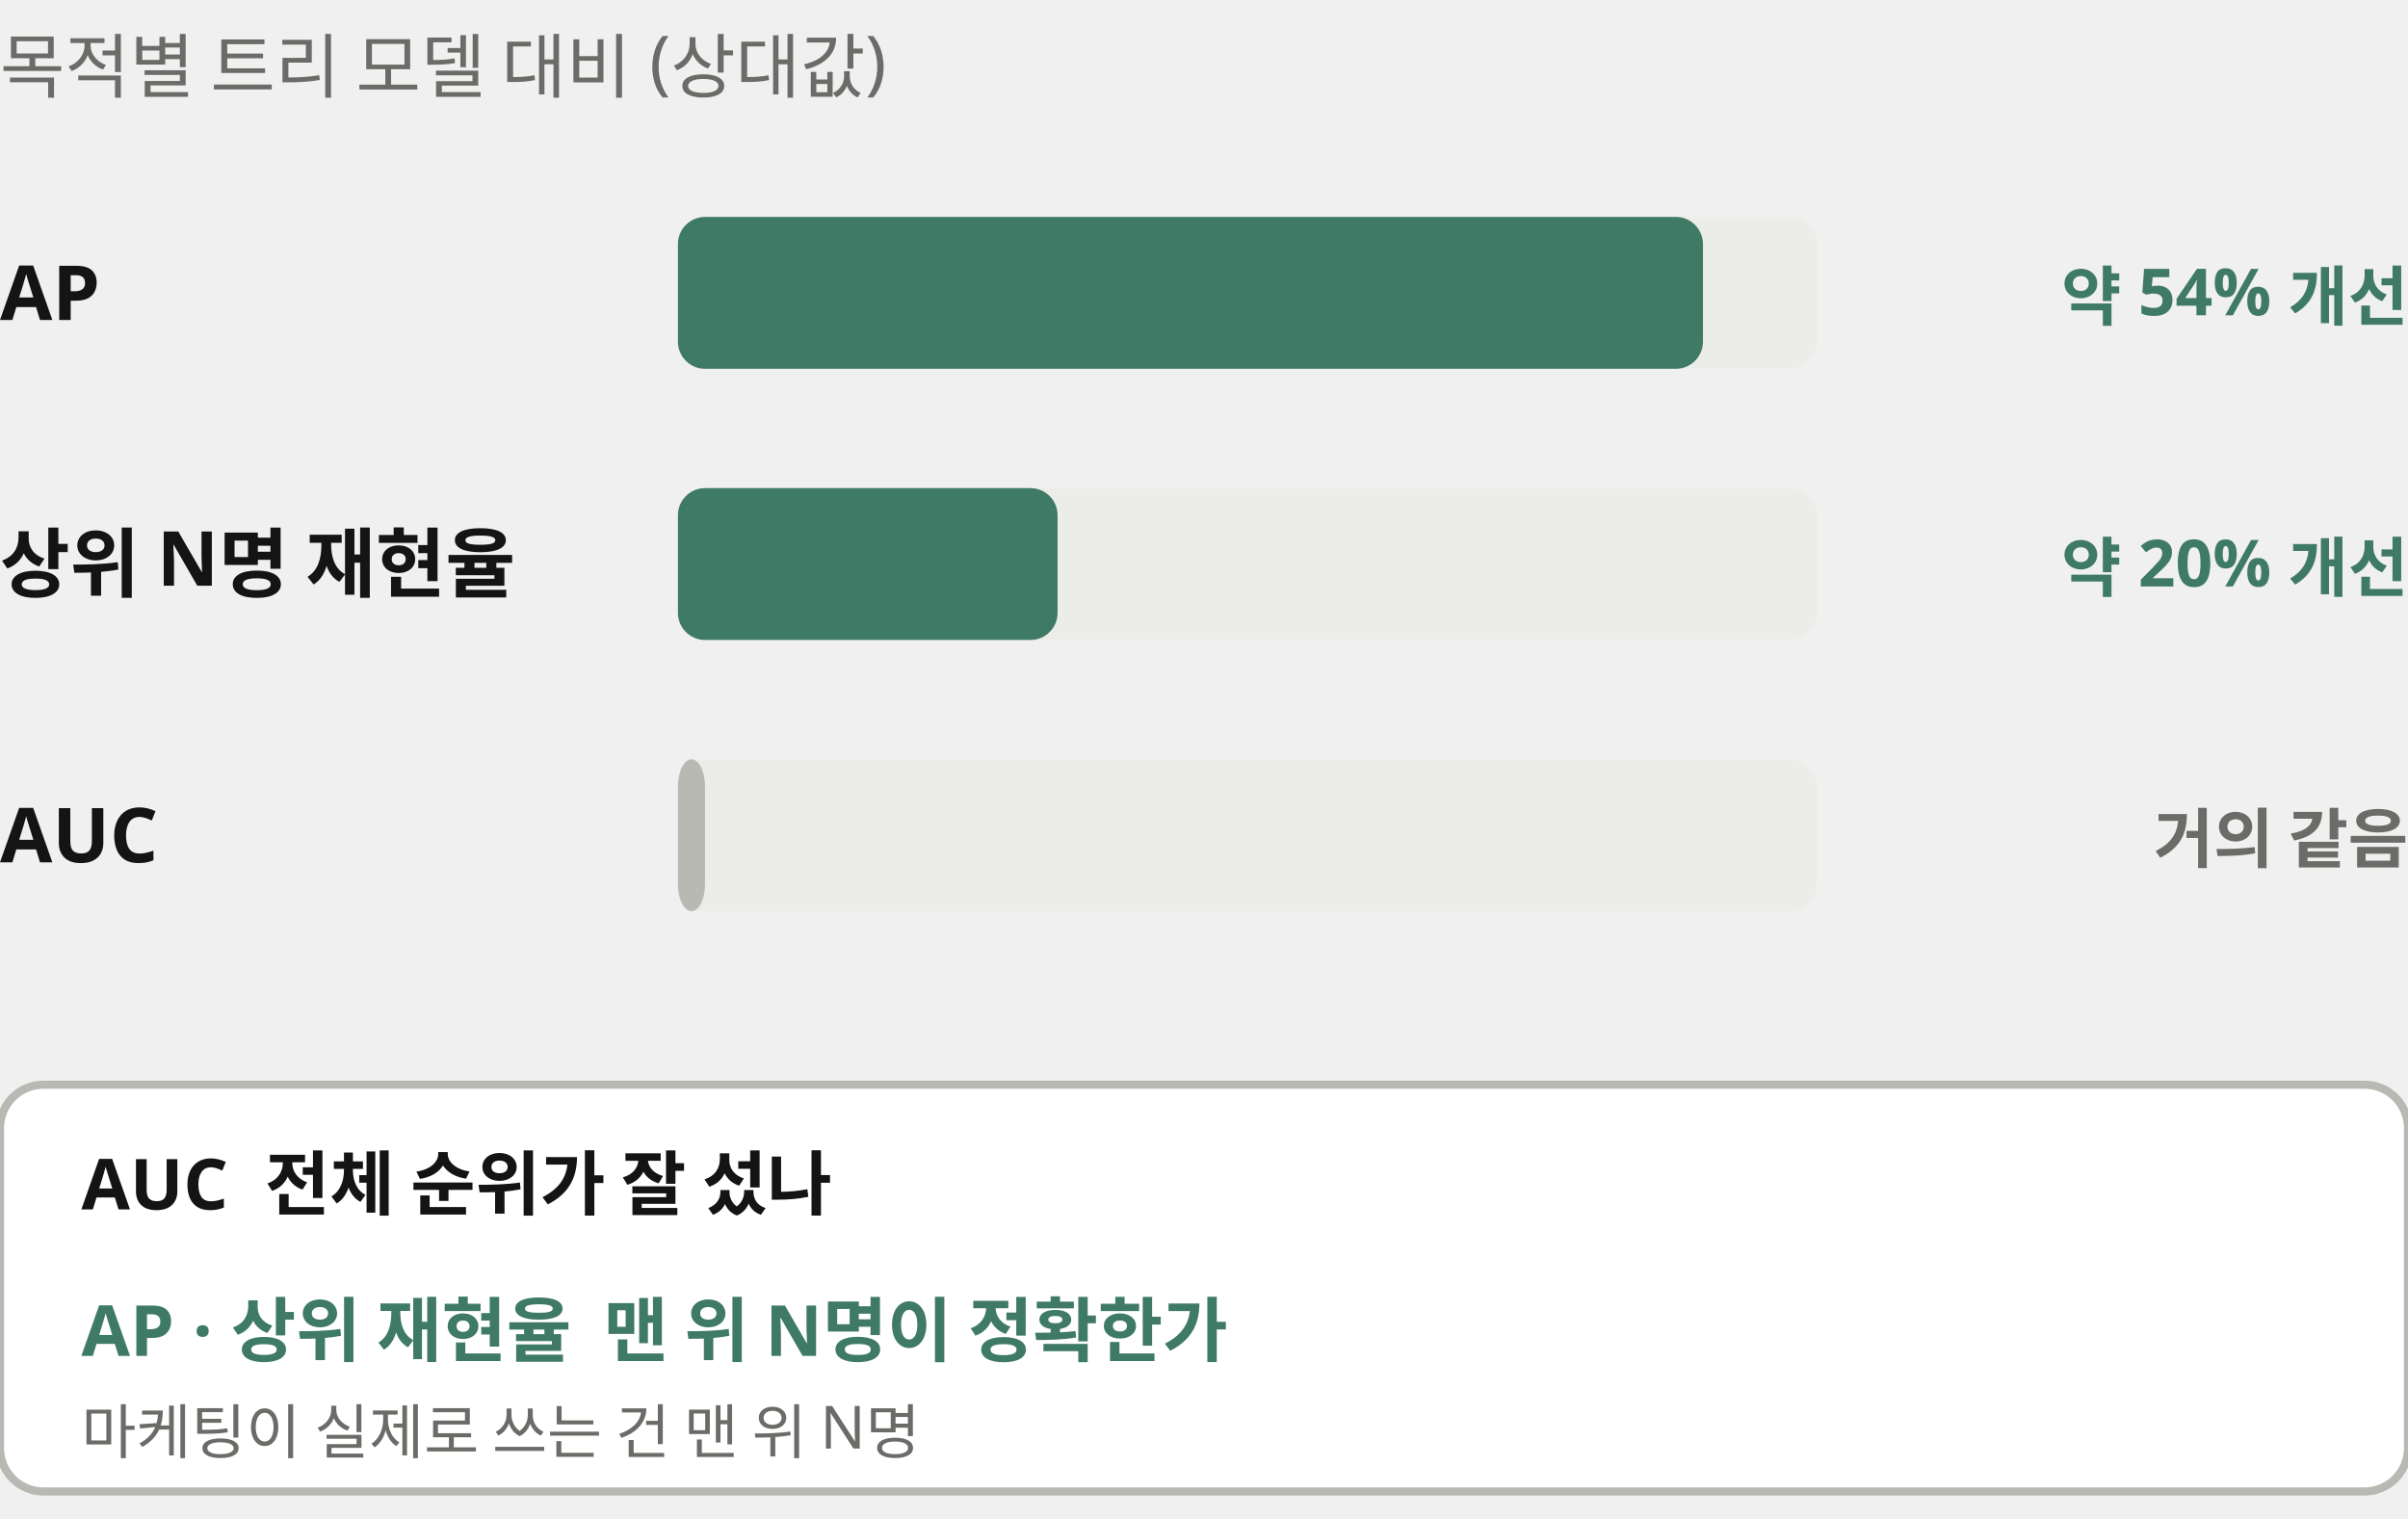
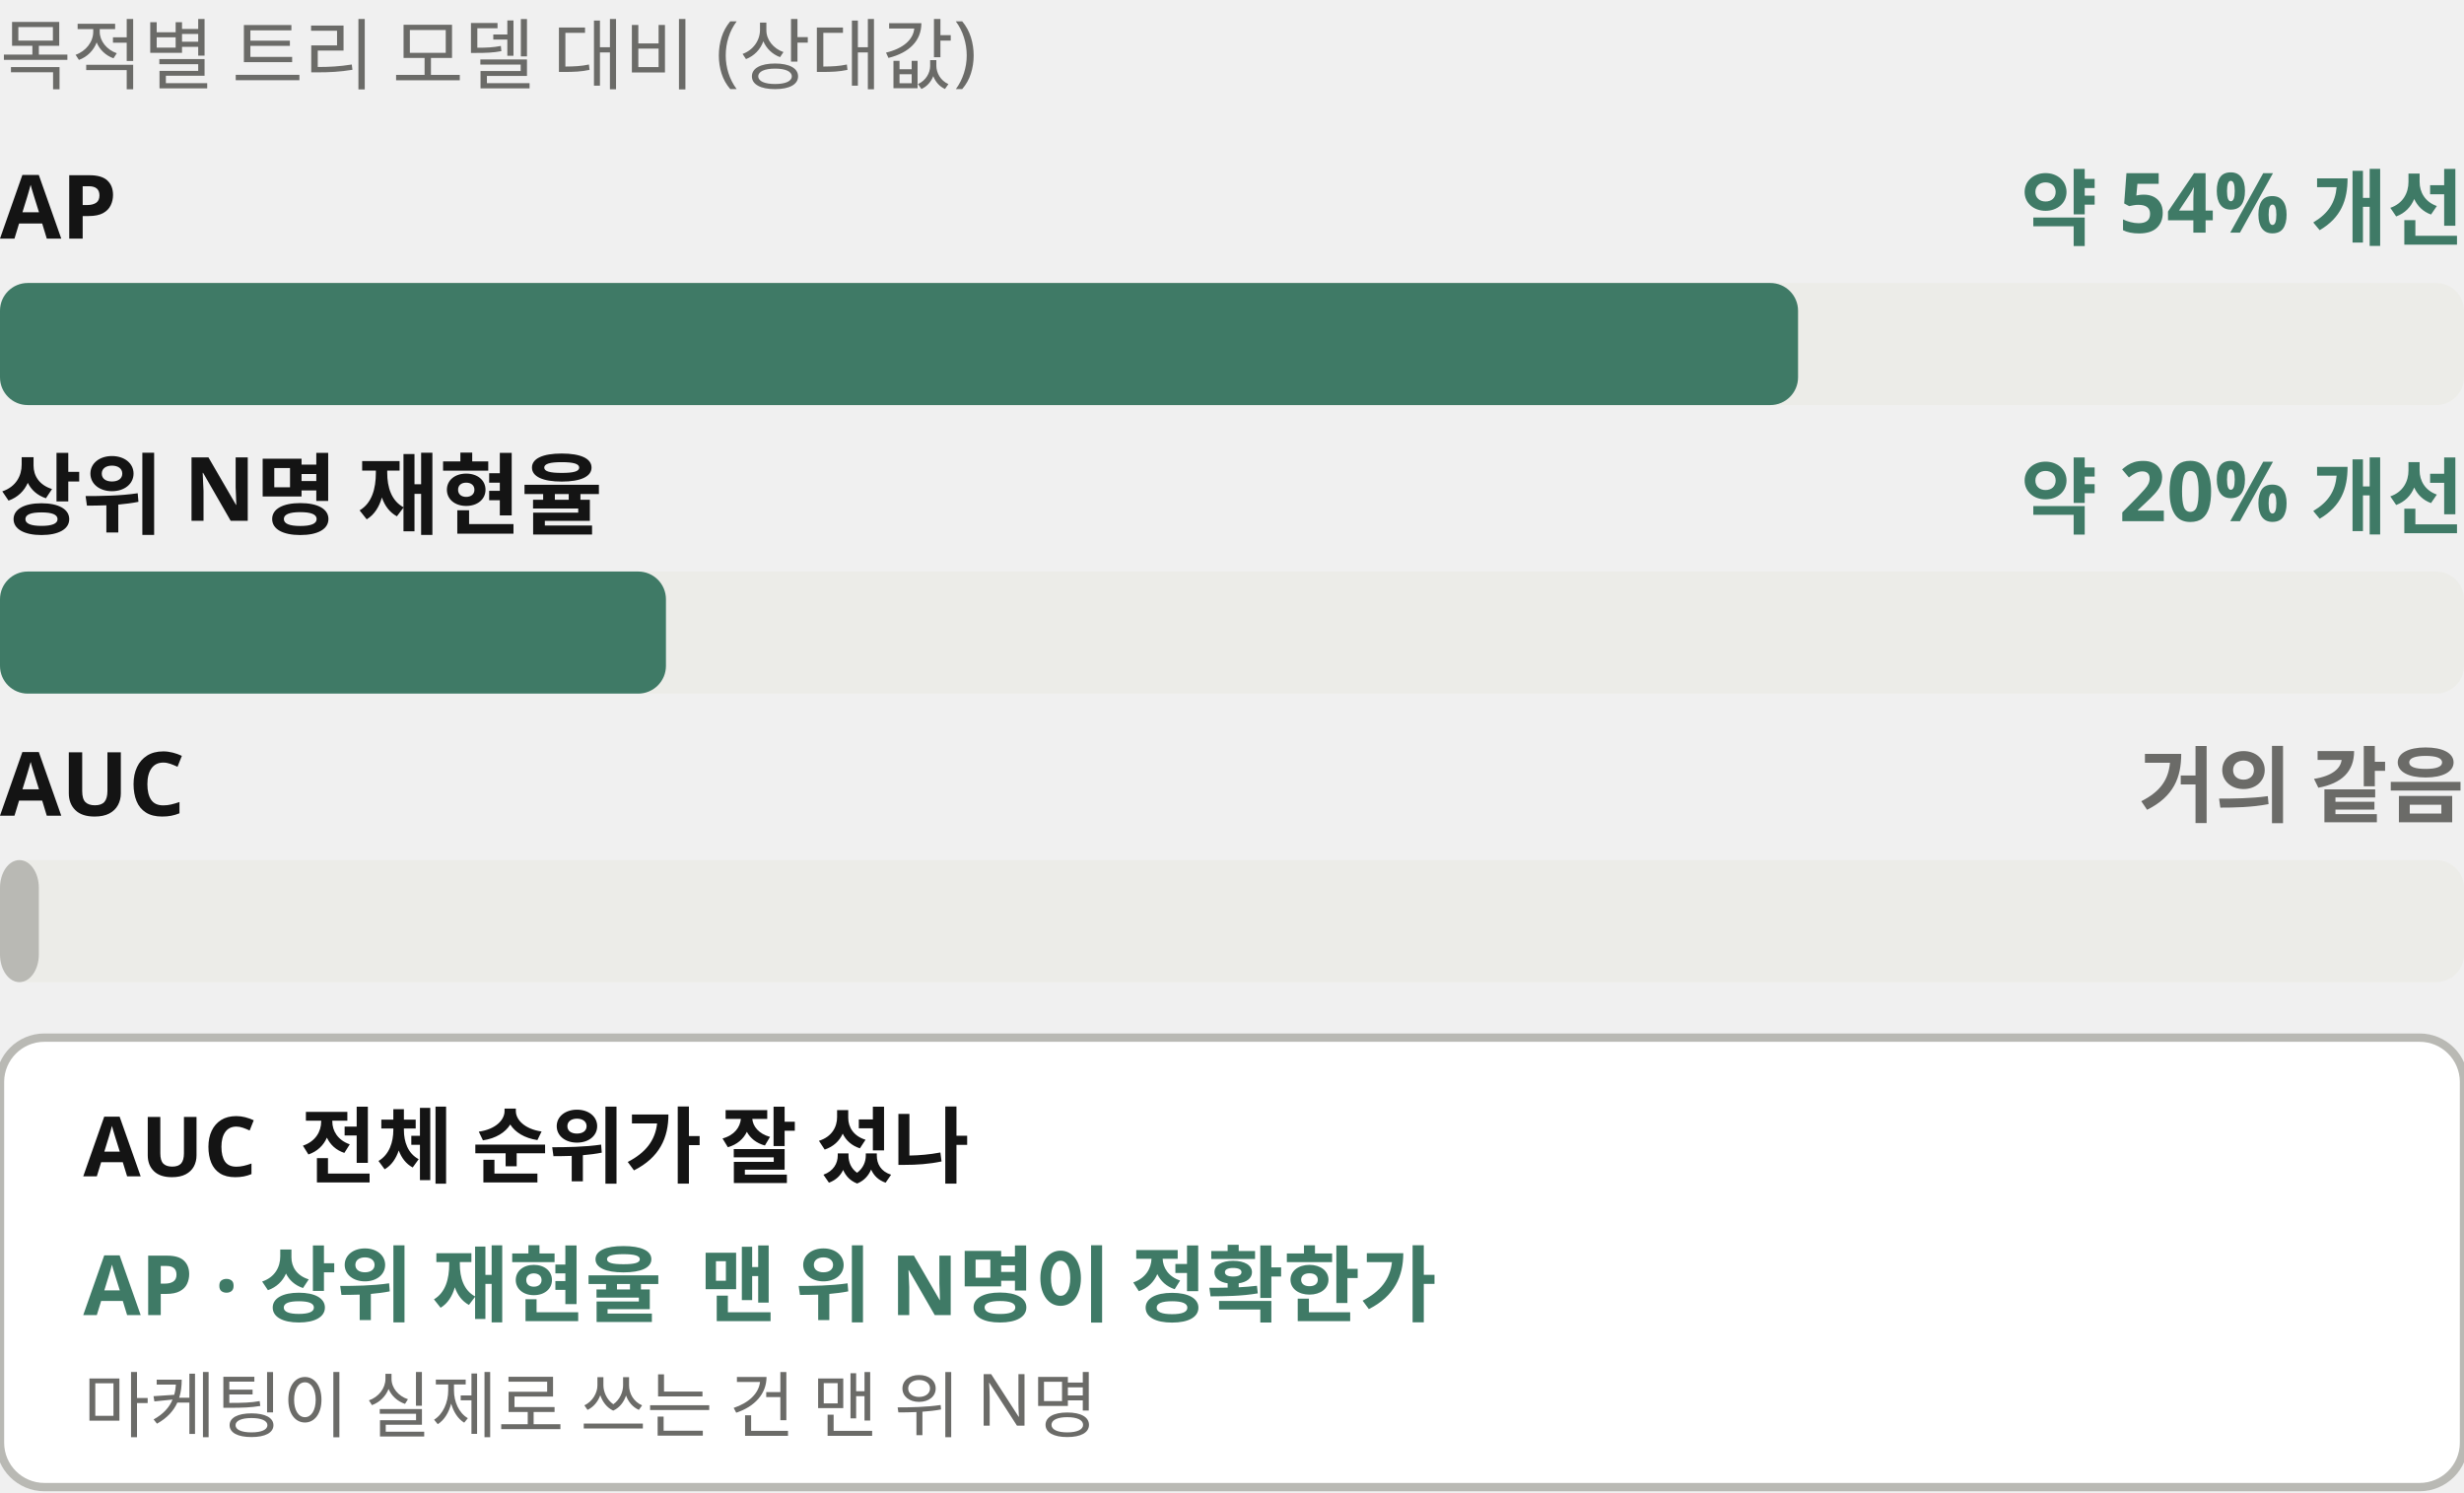
- <svg xmlns="http://www.w3.org/2000/svg" viewBox="0 0 888 560" width="888" height="560">
+ <svg xmlns="http://www.w3.org/2000/svg" viewBox="0 0 888 538" width="888" height="538">
  <defs>
    <marker id="a" viewBox="0 0 10 10" refX="9" refY="5" markerWidth="5" markerHeight="5" orient="auto">
      <path d="M0 0L10 5L0 10z" fill="#3F7A66" />
    </marker>
  </defs>
-   <text x="0" y="34" font-size="26" fill="#6B6B68" text-anchor="start" font-weight="normal" font-family="NanumGothic, Nanum Gothic, sans-serif" xml:space="preserve">목적별 트리 모델 대비 (상대값)</text>
-   <text x="0" y="118" font-size="28" fill="#141414" text-anchor="start" font-weight="bold" font-family="NanumGothic, Nanum Gothic, sans-serif" xml:space="preserve">AP</text>
-   <rect x="250" y="80" width="420" height="56" rx="10" fill="#ECECE8" stroke="#B9B9B4" stroke-width="0" />
-   <rect x="250" y="80" width="378" height="56" rx="10" fill="#3F7A66" stroke="#3F7A66" stroke-width="0" />
-   <text x="888" y="118" font-size="24" fill="#3F7A66" text-anchor="end" font-weight="bold" font-family="NanumGothic, Nanum Gothic, sans-serif" xml:space="preserve">약 54% 개선</text>
-   <text x="0" y="218" font-size="28" fill="#141414" text-anchor="start" font-weight="bold" font-family="NanumGothic, Nanum Gothic, sans-serif" xml:space="preserve">상위 N명 재현율</text>
-   <rect x="250" y="180" width="420" height="56" rx="10" fill="#ECECE8" stroke="#B9B9B4" stroke-width="0" />
-   <rect x="250" y="180" width="140" height="56" rx="10" fill="#3F7A66" stroke="#3F7A66" stroke-width="0" />
-   <text x="888" y="218" font-size="24" fill="#3F7A66" text-anchor="end" font-weight="bold" font-family="NanumGothic, Nanum Gothic, sans-serif" xml:space="preserve">약 20% 개선</text>
-   <text x="0" y="318" font-size="28" fill="#141414" text-anchor="start" font-weight="bold" font-family="NanumGothic, Nanum Gothic, sans-serif" xml:space="preserve">AUC</text>
-   <rect x="250" y="280" width="420" height="56" rx="10" fill="#ECECE8" stroke="#B9B9B4" stroke-width="0" />
-   <rect x="250" y="280" width="10" height="56" rx="10" fill="#B9B9B4" stroke="#3F7A66" stroke-width="0" />
-   <text x="888" y="318" font-size="24" fill="#6B6B68" text-anchor="end" font-weight="bold" font-family="NanumGothic, Nanum Gothic, sans-serif" xml:space="preserve">거의 같음</text>
-   <rect x="0" y="400" width="888" height="150" rx="16" fill="#FFFFFF" stroke="#B9B9B4" stroke-width="3" />
-   <text x="30" y="446" font-size="26" fill="#141414" text-anchor="start" font-weight="bold" font-family="NanumGothic, Nanum Gothic, sans-serif" xml:space="preserve">AUC  전체 순위가 잘 섰나</text>
-   <text x="30" y="500" font-size="26" fill="#3F7A66" text-anchor="start" font-weight="bold" font-family="NanumGothic, Nanum Gothic, sans-serif" xml:space="preserve">AP · 상위 재현율  맨 위 N명이 정확한가</text>
-   <text x="30" y="536" font-size="22" fill="#6B6B68" text-anchor="start" font-weight="normal" font-family="NanumGothic, Nanum Gothic, sans-serif" xml:space="preserve">마케팅이 실제로 쓰는 건 맨 위 N명</text>
+   <text x="0" y="30" font-size="28" fill="#6B6B68" text-anchor="start" font-weight="normal" font-family="NanumGothic, Nanum Gothic, sans-serif" xml:space="preserve">목적별 트리 모델 대비 (상대값)</text>
+   <text x="0" y="86" font-size="32" fill="#141414" text-anchor="start" font-weight="bold" font-family="NanumGothic, Nanum Gothic, sans-serif" xml:space="preserve">AP</text>
+   <text x="888" y="86" font-size="30" fill="#3F7A66" text-anchor="end" font-weight="bold" font-family="NanumGothic, Nanum Gothic, sans-serif" xml:space="preserve">약 54% 개선</text>
+   <rect x="0" y="102" width="888" height="44" rx="10" fill="#ECECE8" stroke="#B9B9B4" stroke-width="0" />
+   <rect x="0" y="102" width="648" height="44" rx="10" fill="#3F7A66" stroke="#3F7A66" stroke-width="0" />
+   <text x="0" y="190" font-size="32" fill="#141414" text-anchor="start" font-weight="bold" font-family="NanumGothic, Nanum Gothic, sans-serif" xml:space="preserve">상위 N명 재현율</text>
+   <text x="888" y="190" font-size="30" fill="#3F7A66" text-anchor="end" font-weight="bold" font-family="NanumGothic, Nanum Gothic, sans-serif" xml:space="preserve">약 20% 개선</text>
+   <rect x="0" y="206" width="888" height="44" rx="10" fill="#ECECE8" stroke="#B9B9B4" stroke-width="0" />
+   <rect x="0" y="206" width="240" height="44" rx="10" fill="#3F7A66" stroke="#3F7A66" stroke-width="0" />
+   <text x="0" y="294" font-size="32" fill="#141414" text-anchor="start" font-weight="bold" font-family="NanumGothic, Nanum Gothic, sans-serif" xml:space="preserve">AUC</text>
+   <text x="888" y="294" font-size="30" fill="#6B6B68" text-anchor="end" font-weight="bold" font-family="NanumGothic, Nanum Gothic, sans-serif" xml:space="preserve">거의 같음</text>
+   <rect x="0" y="310" width="888" height="44" rx="10" fill="#ECECE8" stroke="#B9B9B4" stroke-width="0" />
+   <rect x="0" y="310" width="14" height="44" rx="10" fill="#B9B9B4" stroke="#3F7A66" stroke-width="0" />
+   <rect x="0" y="374" width="888" height="162" rx="16" fill="#FFFFFF" stroke="#B9B9B4" stroke-width="3" />
+   <text x="30" y="424" font-size="30" fill="#141414" text-anchor="start" font-weight="bold" font-family="NanumGothic, Nanum Gothic, sans-serif" xml:space="preserve">AUC  전체 순위가 잘 섰나</text>
+   <text x="30" y="474" font-size="30" fill="#3F7A66" text-anchor="start" font-weight="bold" font-family="NanumGothic, Nanum Gothic, sans-serif" xml:space="preserve">AP · 상위 재현율  맨 위 N명이 정확한가</text>
+   <text x="30" y="516" font-size="26" fill="#6B6B68" text-anchor="start" font-weight="normal" font-family="NanumGothic, Nanum Gothic, sans-serif" xml:space="preserve">마케팅이 실제로 쓰는 건 맨 위 N명</text>
</svg>
